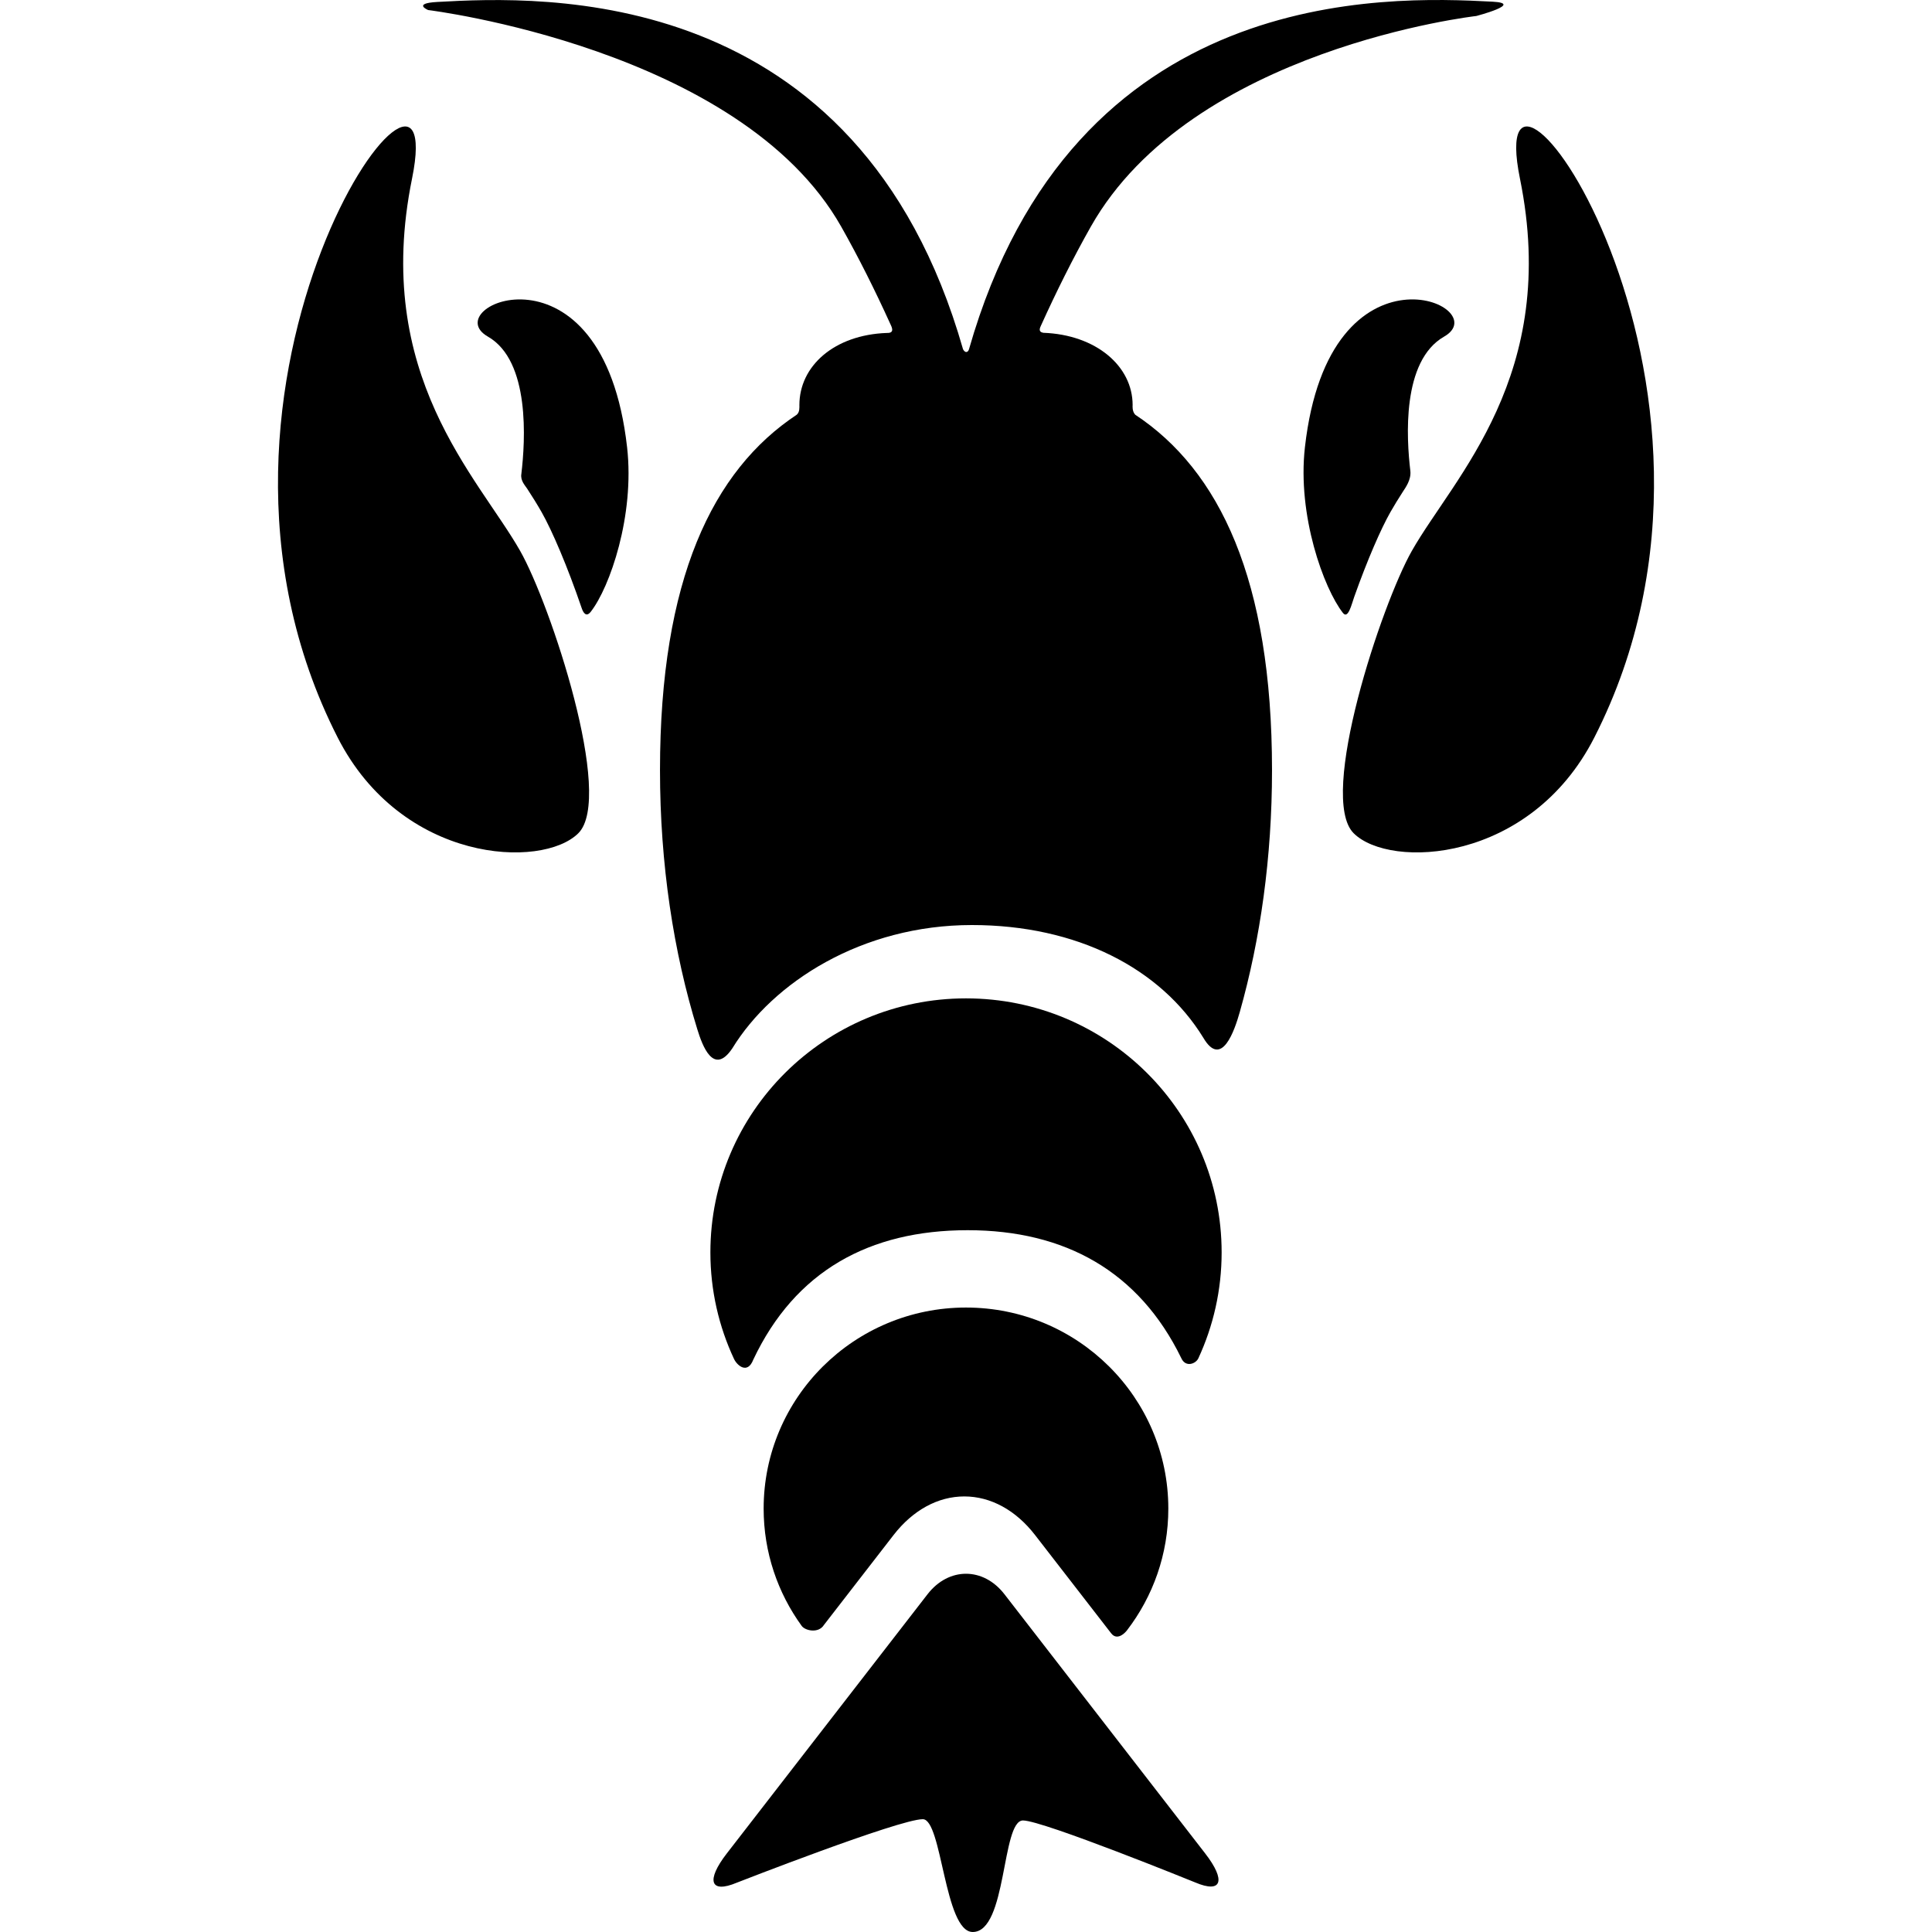
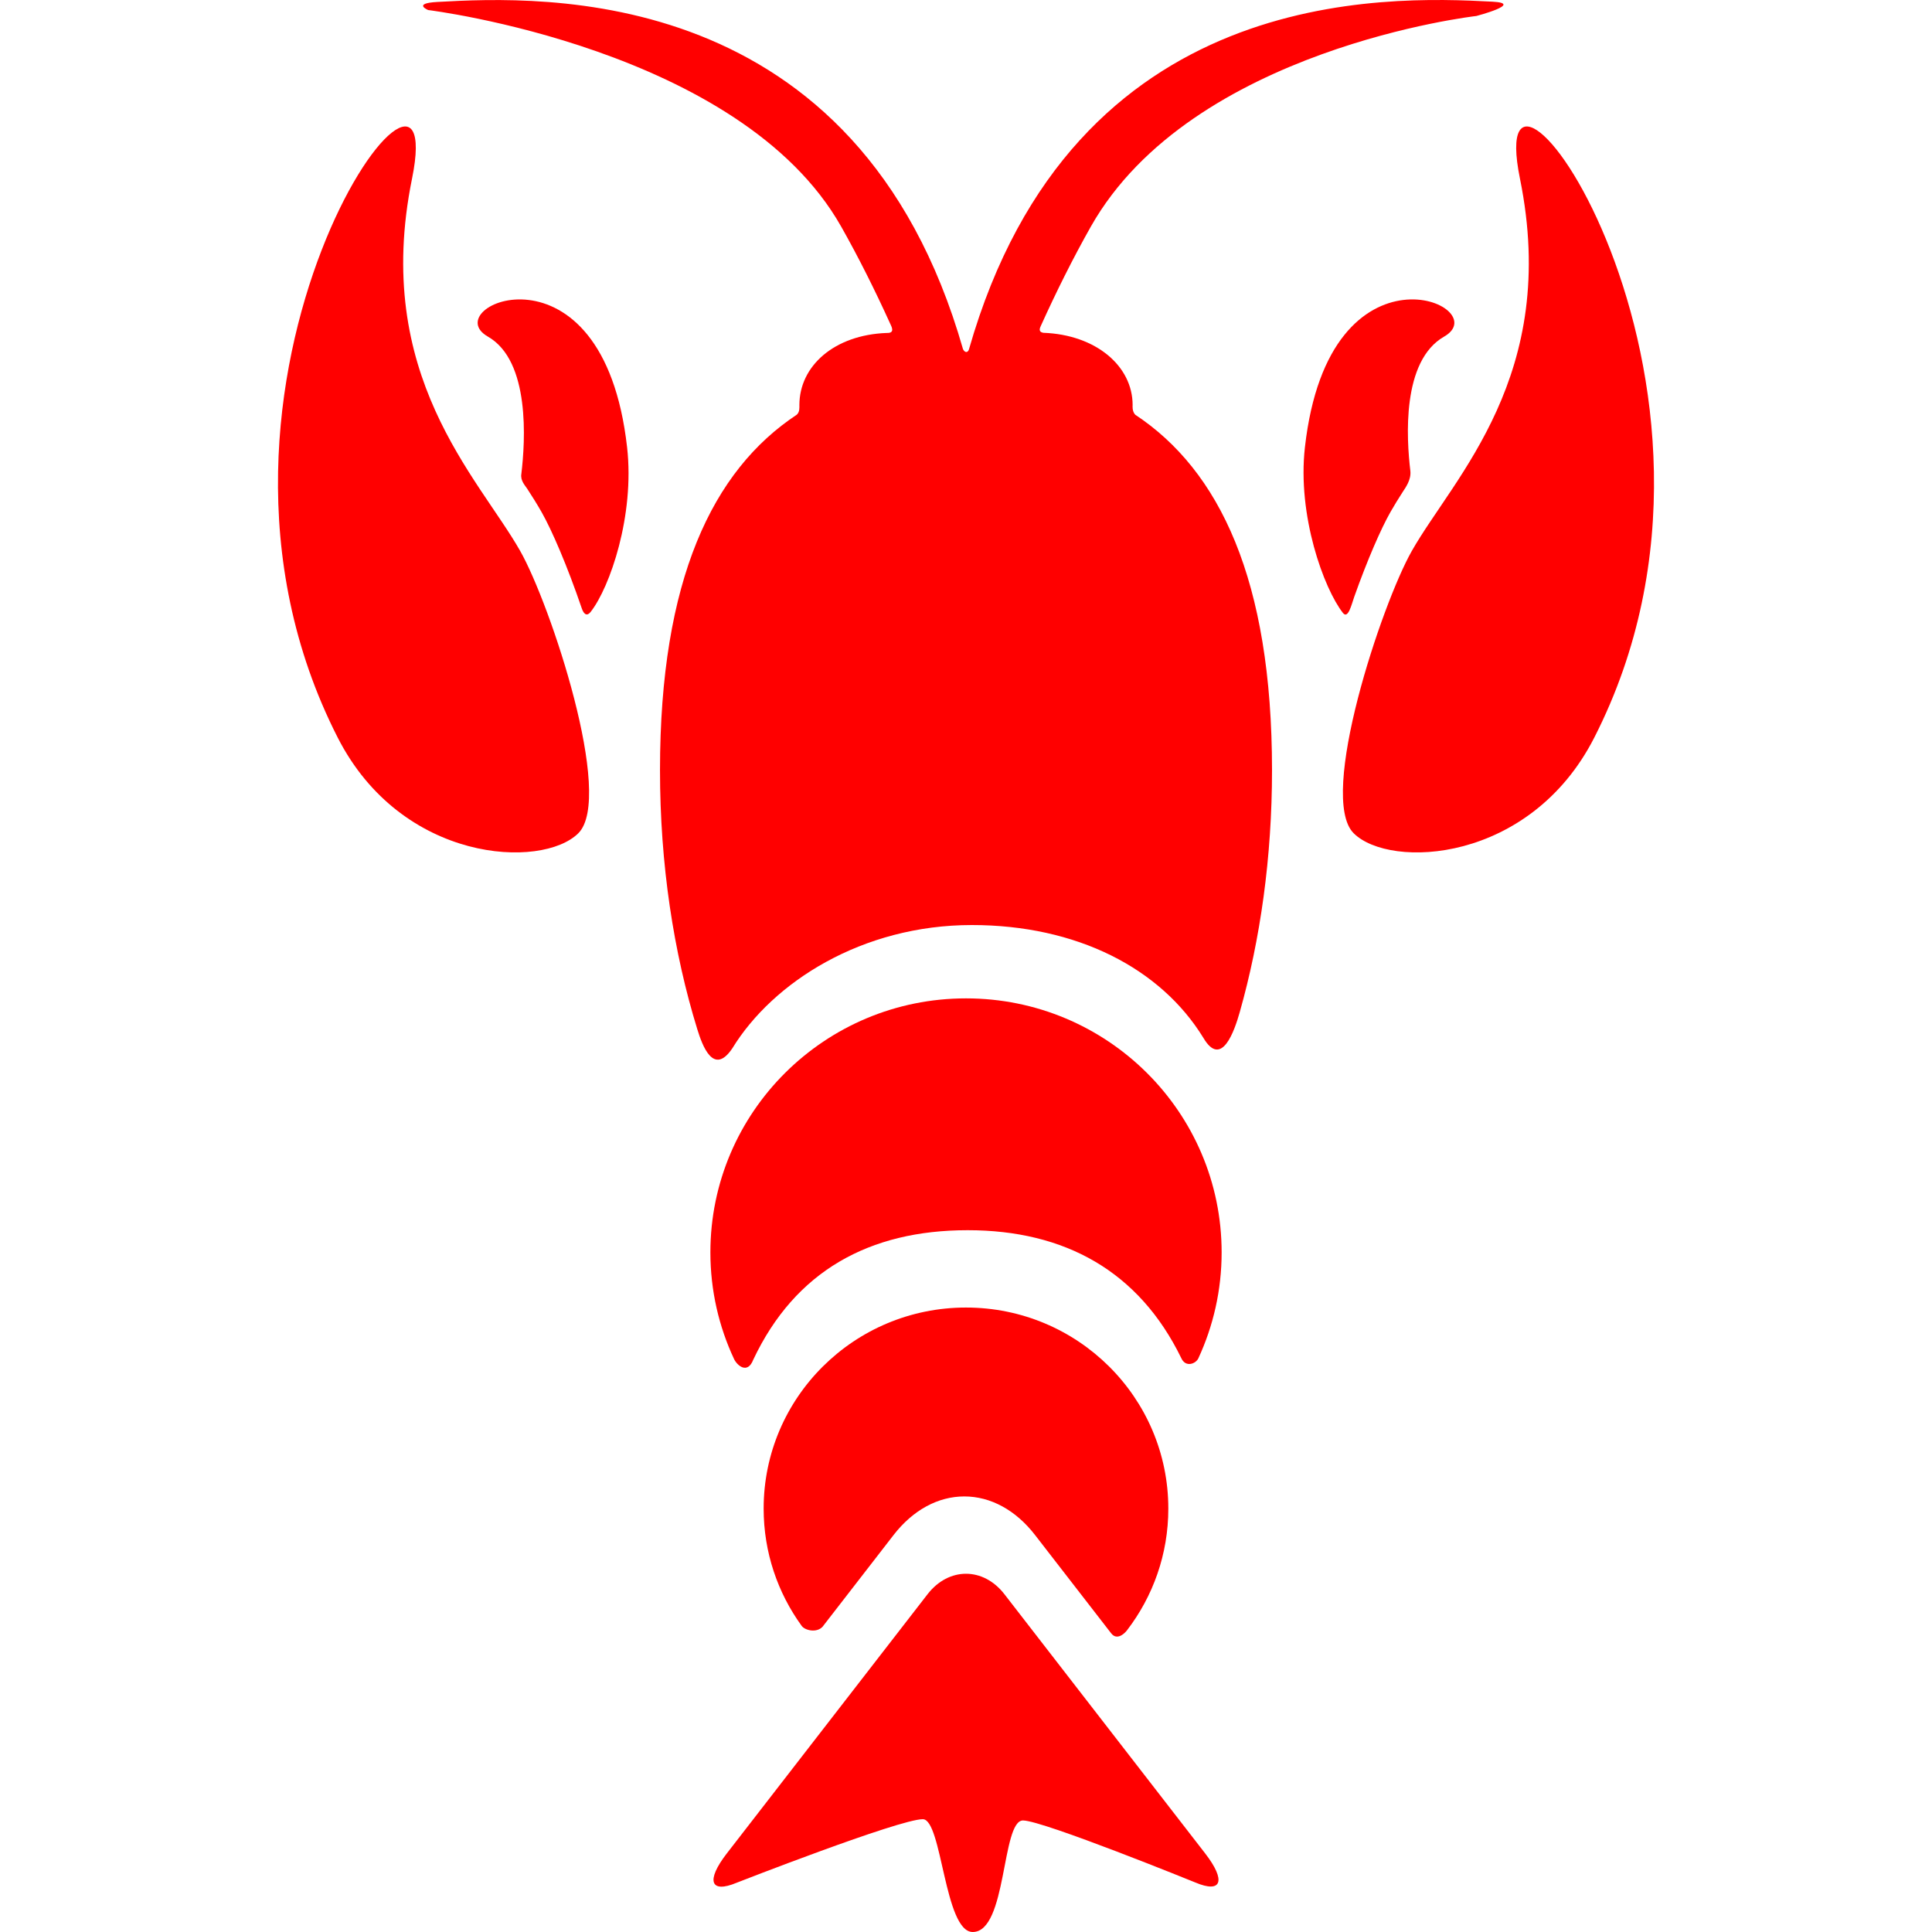
- <svg xmlns="http://www.w3.org/2000/svg" version="1.1" id="Capa_1" x="0px" y="0px" width="323.039px" height="323.039px" viewBox="0 0 323.039 323.039" style="enable-background:new 0 0 323.039 323.039;" xml:space="preserve">
+ <svg xmlns="http://www.w3.org/2000/svg" version="1.1" id="Capa_1" x="0px" y="0px" width="323.039px" height="323.039px" fill="red" viewBox="0 0 323.039 323.039" style="enable-background:new 0 0 323.039 323.039;" xml:space="preserve">
  <g>
    <g>
      <g id="Layer_5_36_">
        <g>
          <g>
            <path d="M236.067,92.111c7.024-12.367,24.769-29.363,18.075-62.254c-6.69-32.887,42.9,33.736,12.425,93.479       c-10.724,21.018-34.17,22.012-40.225,15.988C220.286,133.305,231.008,101.02,236.067,92.111z" />
            <path d="M224.539,102.479c0.878,1.125,1.457-1.457,1.893-2.679c2.21-6.225,4.475-11.397,6.045-14.163       c0.642-1.129,1.342-2.263,2.082-3.411c0.454-0.704,1.422-1.997,1.257-3.493c-0.648-5.439-1.469-18.383,5.646-22.451       c8.843-5.057-19.225-17.463-23.276,18.521C216.898,86.193,221.345,98.392,224.539,102.479z" />
          </g>
          <g>
            <path d="M86.971,92.111c-7.024-12.367-24.767-29.363-18.075-62.254c6.69-32.887-42.9,33.736-12.425,93.479       c10.723,21.018,34.17,22.012,40.225,15.988C102.751,133.305,92.03,101.02,86.971,92.111z" />
            <path d="M98.776,102.292c-0.799,1.021-1.292,0.039-1.501-0.573c-2.412-7.073-4.983-13.035-6.712-16.081       c-0.739-1.301-1.554-2.606-2.421-3.934c-0.347-0.532-1.165-1.35-0.967-2.479c0.649-5.44,1.518-18.874-5.596-22.942       c-8.843-5.057,19.223-17.463,23.276,18.521C106.14,86.193,101.972,98.205,98.776,102.292z" />
          </g>
          <g>
            <path d="M167.949,266.564c-3.537-4.566-9.324-4.566-12.861,0l-33.553,43.327c-3.537,4.563-2.789,6.772,1.662,4.902       c0,0,27.144-10.615,31.097-10.615c3.227,0,3.602,18.86,8.352,18.86c5.75,0,4.792-18.649,8.402-18.649       c3.305,0,28.801,10.364,28.801,10.364c4.446,1.895,5.19-0.299,1.654-4.862L167.949,266.564z" />
            <path d="M161.239,250.21c4.402,0,8.599,2.287,11.815,6.439l12.75,16.463c0.924,1.178,2.145,0.127,2.646-0.529       c4.326-5.646,6.899-12.69,6.899-20.338c0-18.565-15.147-33.619-33.833-33.619c-18.687,0-33.832,15.054-33.832,33.619       c0,7.326,2.362,14.1,6.366,19.62c0.572,0.789,2.8,1.3,3.717-0.167l11.652-15.047       C152.642,252.498,156.836,250.21,161.239,250.21z" />
            <path d="M161.52,166.932c-23.605,0-42.74,19.017-42.74,42.474c0,6.368,1.419,12.402,3.952,17.82       c0.504,1.078,2.248,2.63,3.221,0.112c6.991-14.797,19.385-21.643,35.847-21.643c16.267,0,28.642,6.882,35.715,21.388       c0.717,1.612,2.429,0.961,2.858,0.028c2.494-5.391,3.89-11.388,3.89-17.708C204.26,185.947,185.124,166.932,161.52,166.932z" />
            <path d="M189.818,69.344c-0.548-0.574-0.438-1.511-0.438-1.616c0-6.516-6.126-11.77-14.946-12.084       c-0.893-0.166-0.547-0.834-0.37-1.225c2.523-5.575,5.303-11.174,8.326-16.523c16.855-29.83,64.464-35.223,64.464-35.223       s8.044-2.111,2.705-2.393c-17.771-0.937-70.096-2.935-87.542,58.123c-0.162,0.543-0.632,0.668-0.991,0       C143.456-3.083,90.519-0.65,73.116,0.326c-4.22,0.236-1.525,1.354-1.525,1.354s52.204,6.385,69.062,36.215       c2.961,5.239,5.687,10.716,8.168,16.176c0.229,0.508,0.909,1.656-0.535,1.6c-8.82,0.314-14.625,5.541-14.625,12.057       c0,0.425,0.069,1.167-0.441,1.615c-14.074,9.313-22.866,27.563-22.866,59.438c0,15.701,2.265,30.461,6.243,43.331       c0.839,2.717,2.709,7.866,5.858,3.164c6.775-11.048,21.684-20.605,40.045-20.605c17.562,0,31.563,7.226,38.701,18.848       c3.062,5.211,5.229-1.247,6.087-4.272c3.451-12.176,5.399-25.914,5.399-40.463C212.687,96.91,203.894,78.658,189.818,69.344z" />
          </g>
        </g>
      </g>
    </g>
  </g>
  <g>
</g>
  <g>
</g>
  <g>
</g>
  <g>
</g>
  <g>
</g>
  <g>
</g>
  <g>
</g>
  <g>
</g>
  <g>
</g>
  <g>
</g>
  <g>
</g>
  <g>
</g>
  <g>
</g>
  <g>
</g>
  <g>
</g>
</svg>
